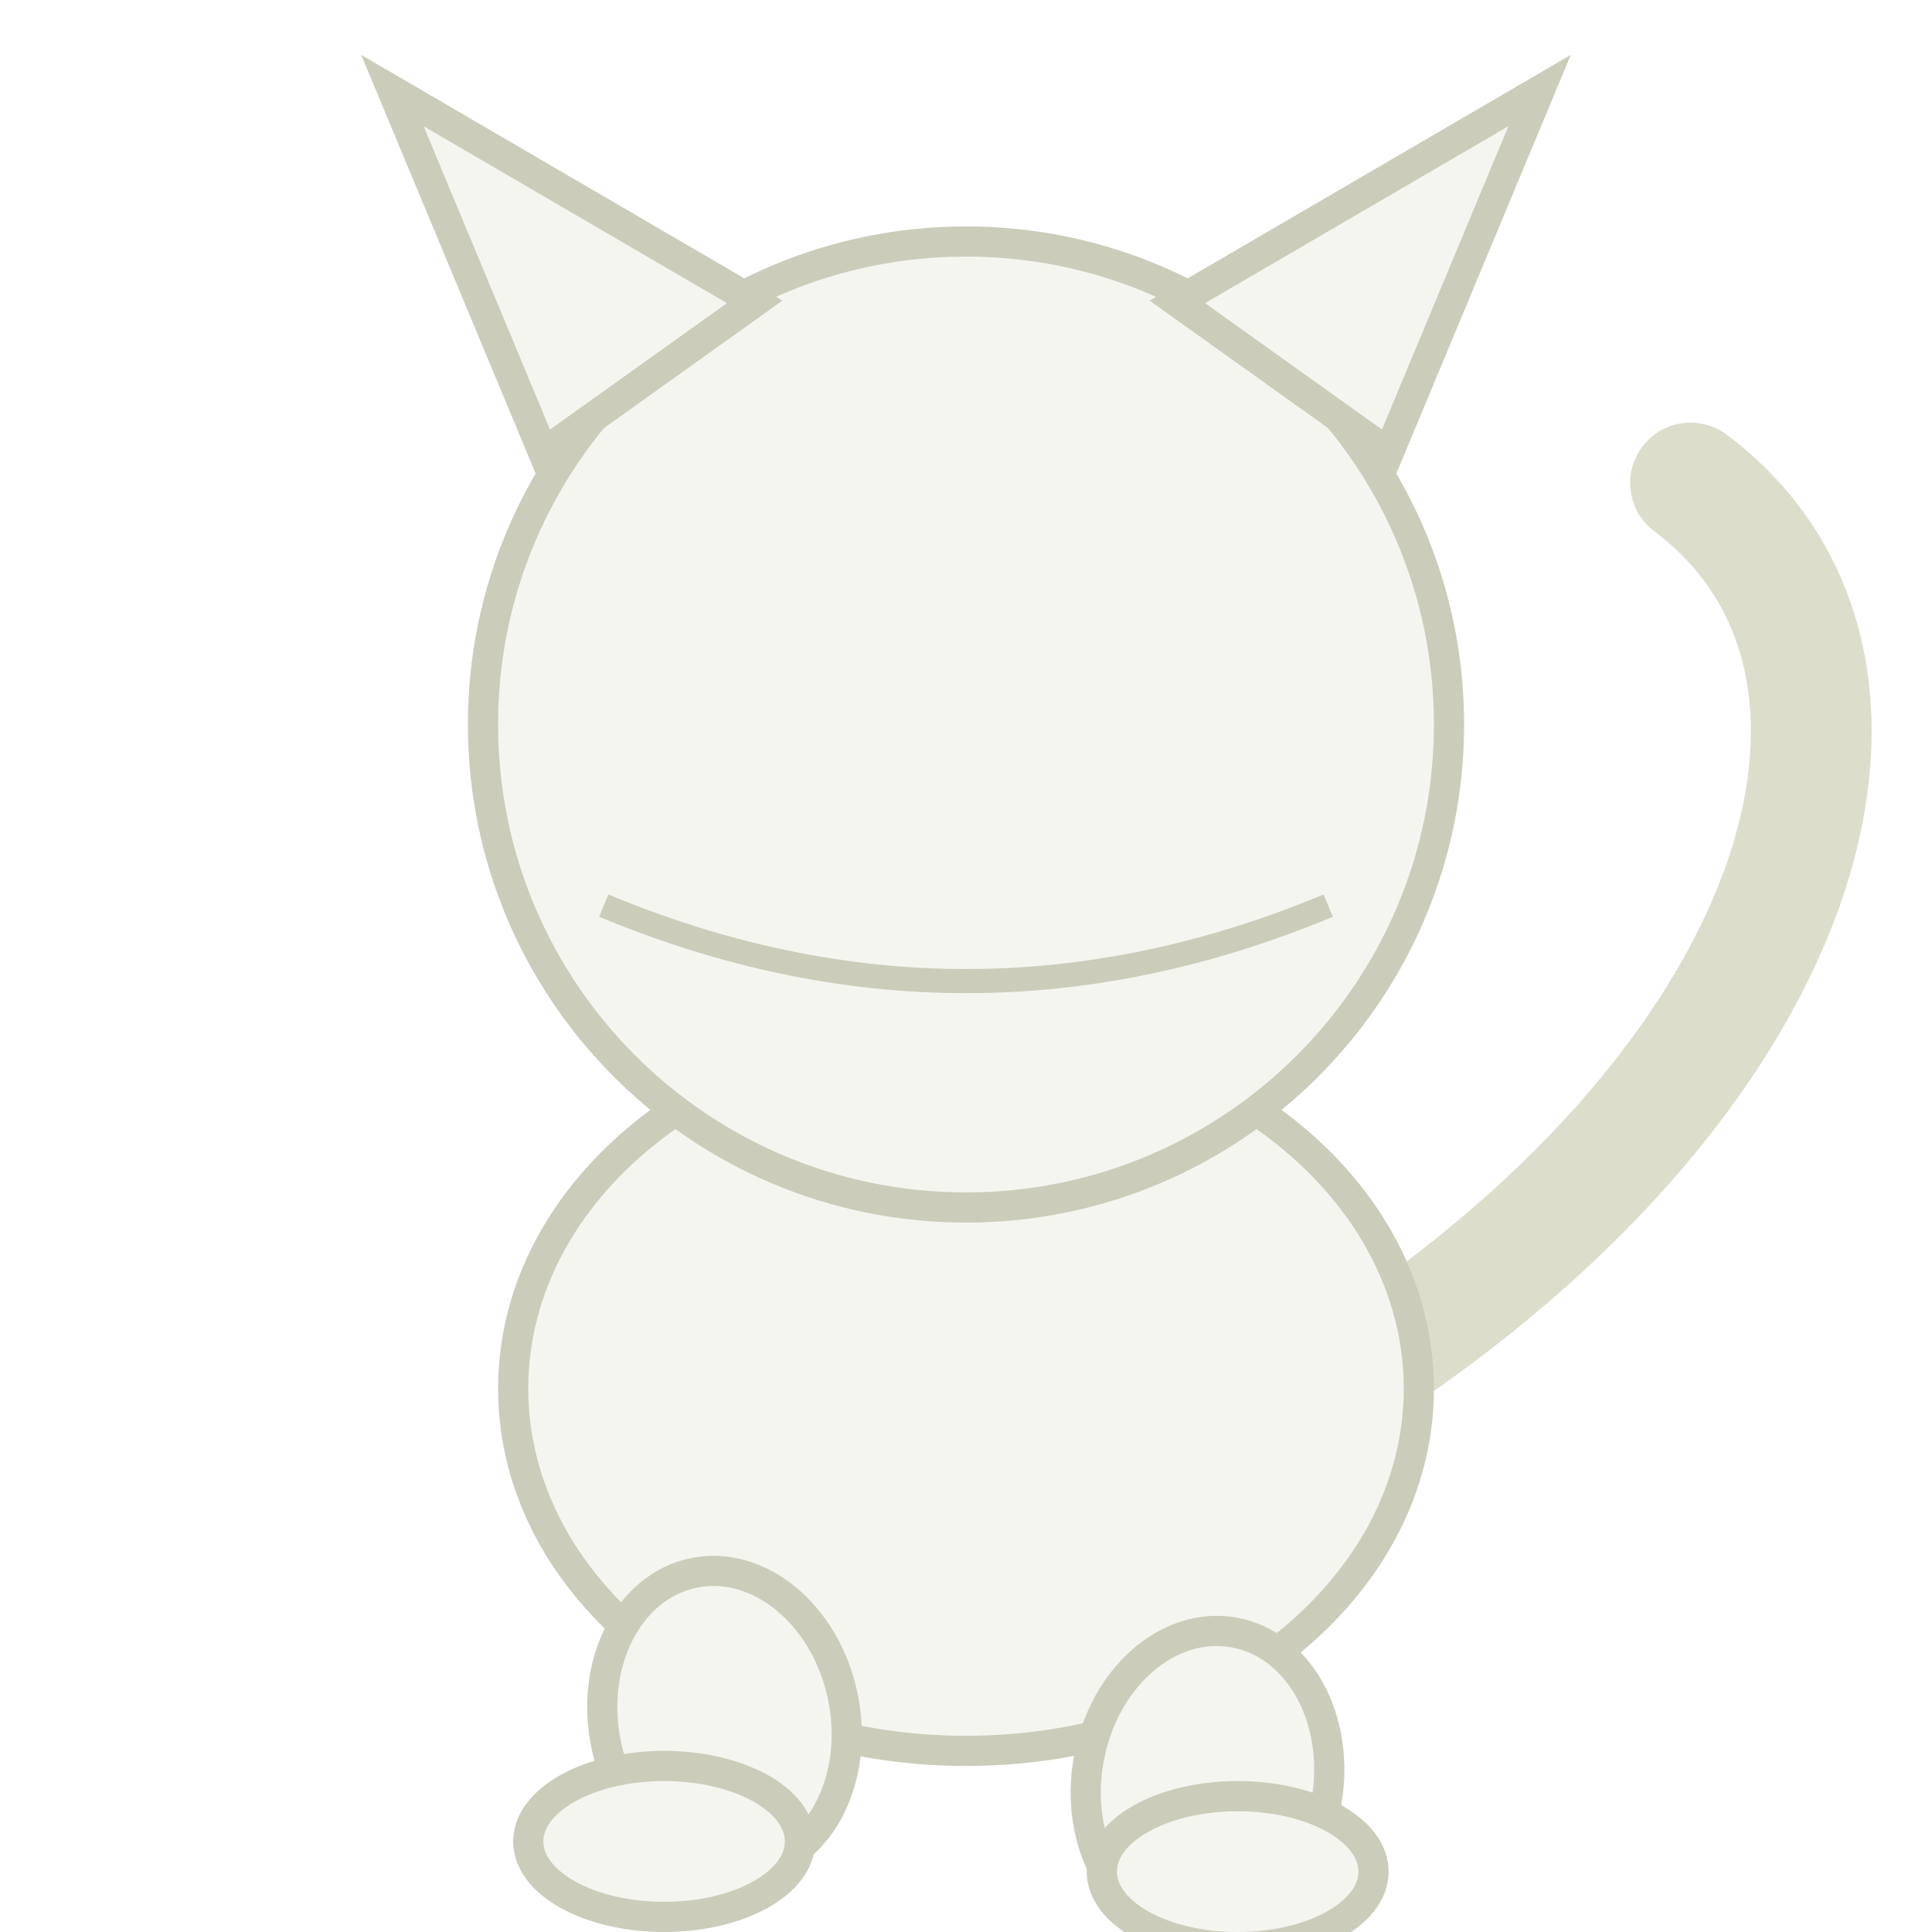
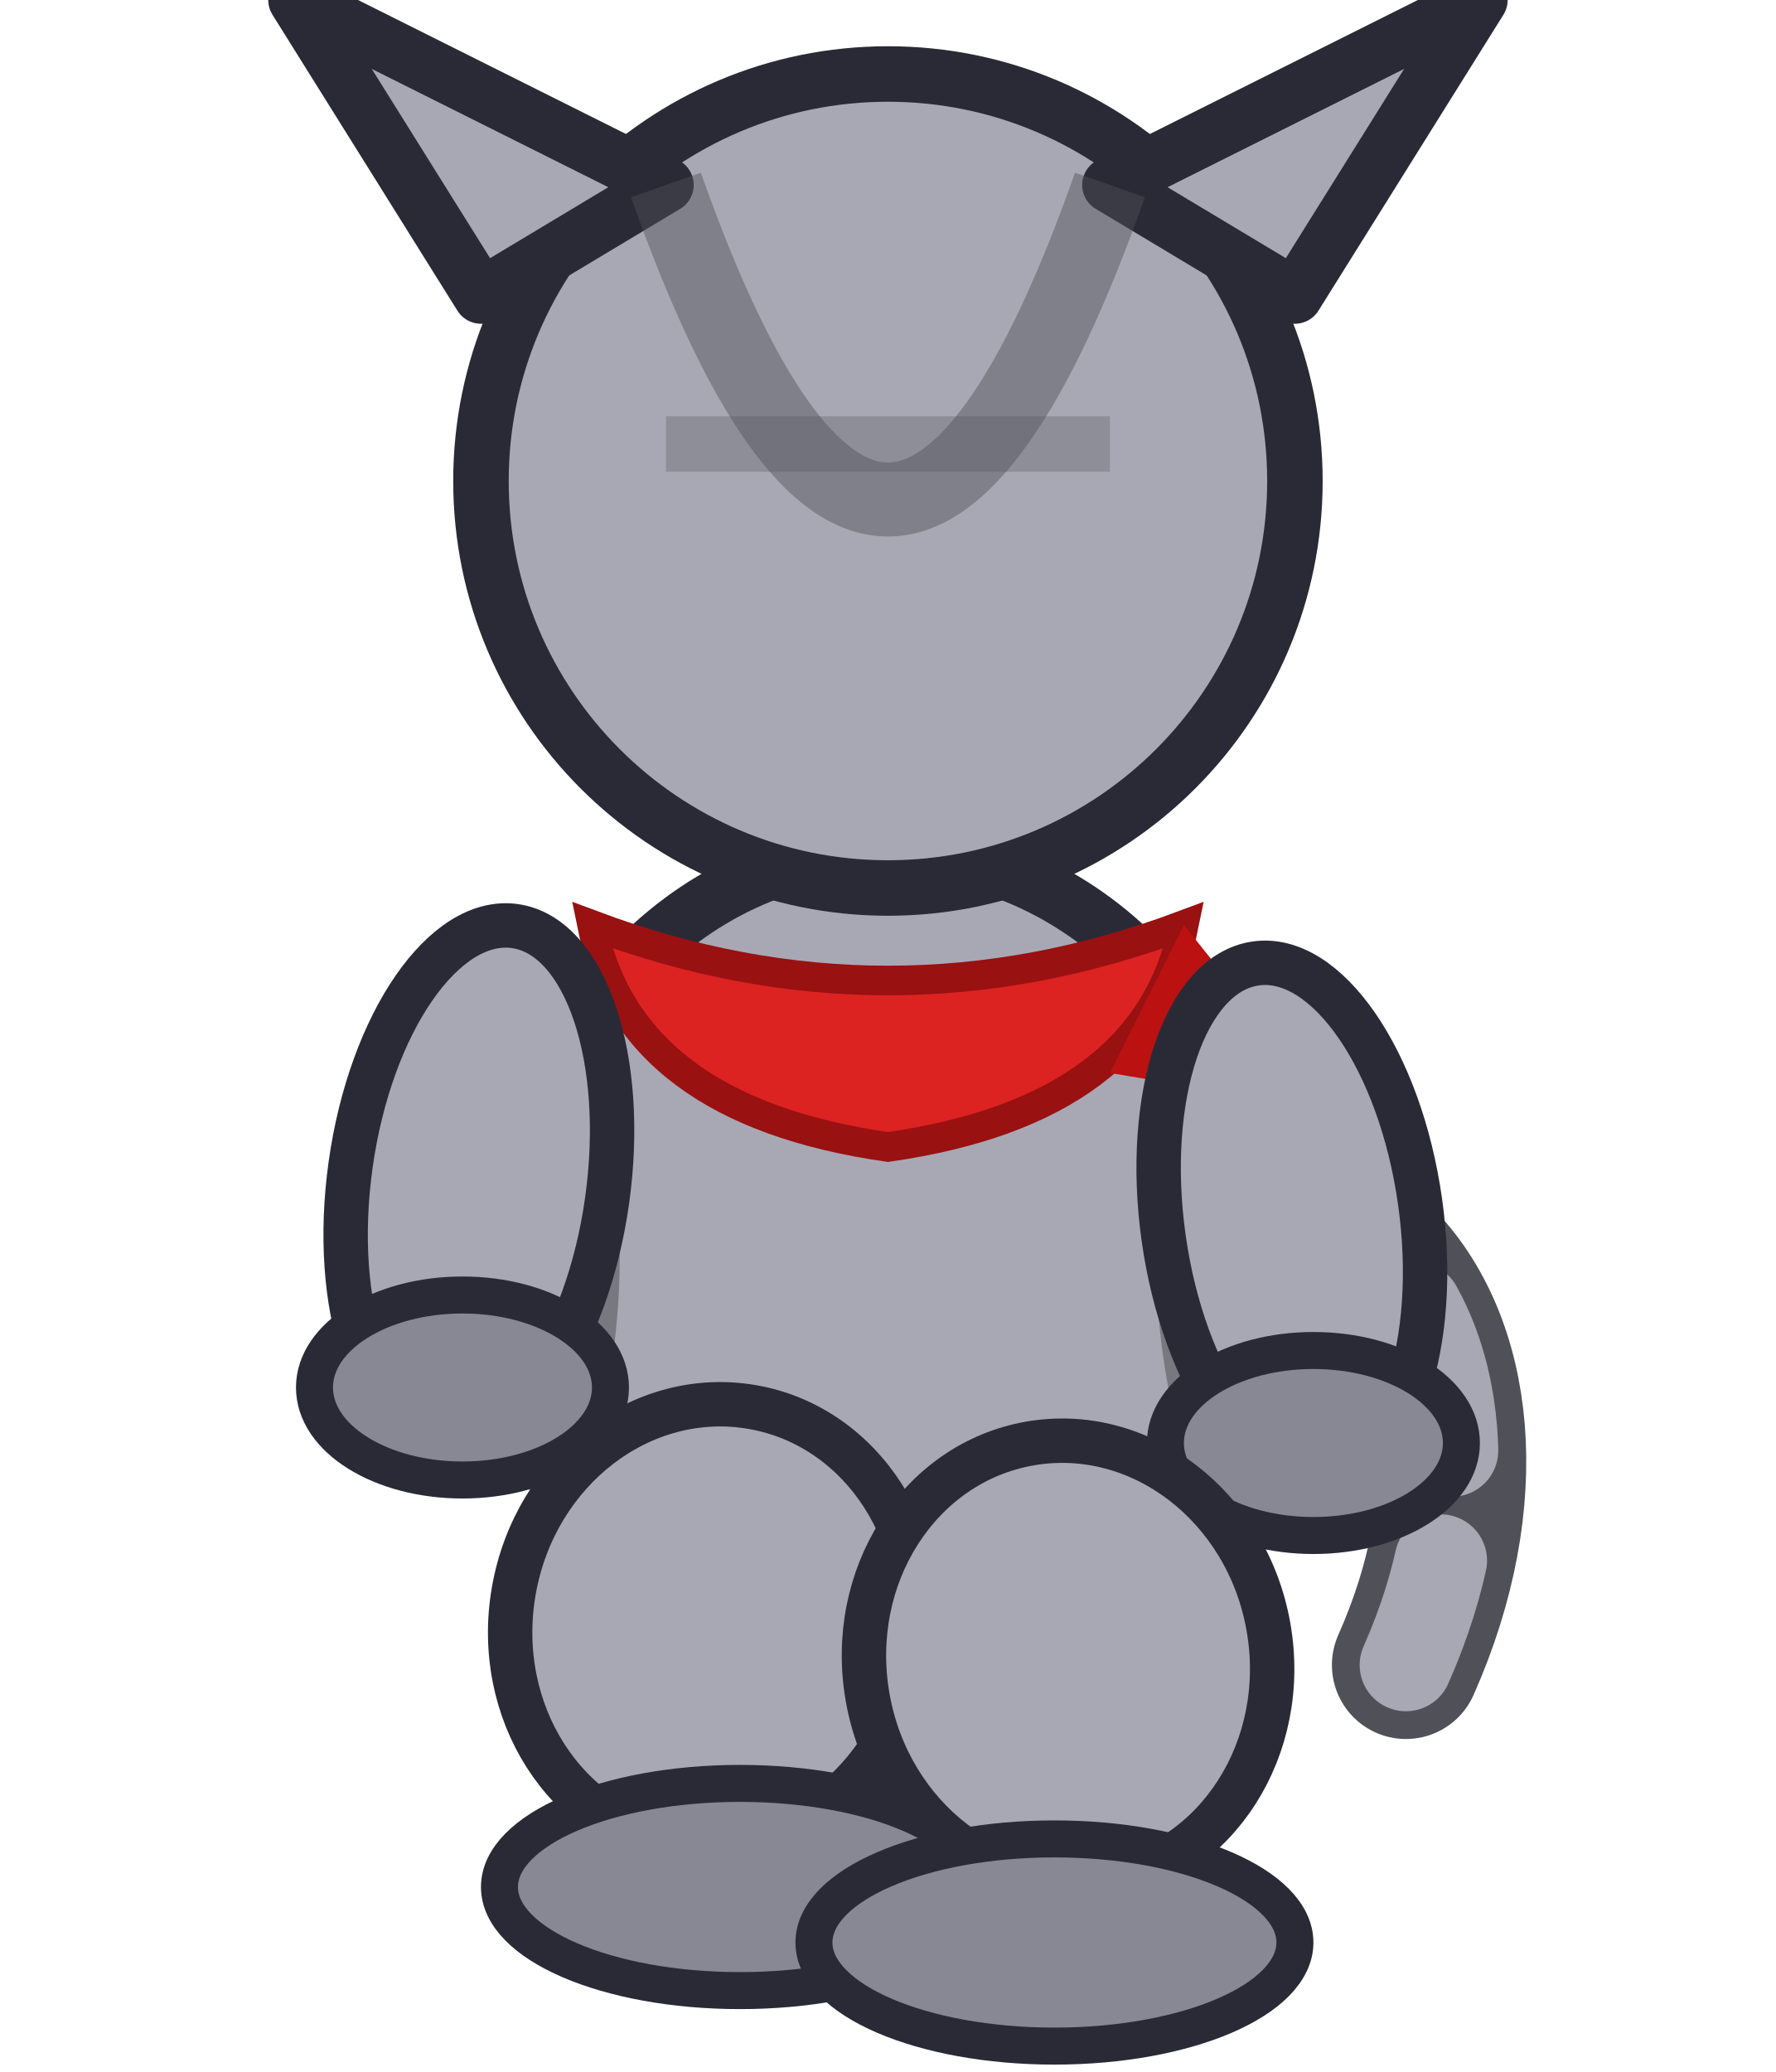
- <svg xmlns="http://www.w3.org/2000/svg" viewBox="0 0 64 64">
-   <path d="M44,46 C60,36 64,22 56,16" fill="none" stroke="#DDDDCC" stroke-width="4" stroke-linecap="round" />
-   <ellipse cx="32" cy="46" rx="15" ry="12" fill="#F5F5F0" stroke="#CCCCBB" stroke-width="1" />
-   <ellipse cx="24" cy="57" rx="4" ry="5" fill="#F5F5F0" stroke="#CCCCBB" stroke-width="1" transform="rotate(-12 24 57)" />
-   <ellipse cx="40" cy="59" rx="4" ry="5" fill="#F5F5F0" stroke="#CCCCBB" stroke-width="1" transform="rotate(10 40 59)" />
-   <ellipse cx="22" cy="61" rx="4.5" ry="2.5" fill="#F5F5F0" stroke="#CCCCBB" stroke-width="1" />
-   <ellipse cx="41" cy="62" rx="4.5" ry="2.5" fill="#F5F5F0" stroke="#CCCCBB" stroke-width="1" />
-   <circle cx="32" cy="24" r="16" fill="#F5F5F0" stroke="#CCCCBB" stroke-width="1" />
-   <polygon points="18,15 13,3 25,10" fill="#F5F5F0" stroke="#CCCCBB" stroke-width="1" />
-   <polygon points="46,15 51,3 39,10" fill="#F5F5F0" stroke="#CCCCBB" stroke-width="1" />
-   <path d="M20,30 Q32,35 44,30" fill="none" stroke="#CCCCBB" stroke-width="0.8" />
+ <svg xmlns="http://www.w3.org/2000/svg" viewBox="0 0 48 56">
+   <path d="M26,35 C36,28 42,36 38,45" fill="none" stroke="#505058" stroke-width="4" stroke-linecap="round" />
+   <path d="M26,35 C36,28 42,36 38,45" fill="none" stroke="#A8A8B4" stroke-width="2.5" stroke-linecap="round" stroke-dasharray="4,3" />
+   <ellipse cx="24" cy="34" rx="10" ry="11" fill="#A8A8B4" stroke="#2A2A36" stroke-width="1.5" />
+   <path d="M15,28 Q17,34 15,40" fill="none" stroke="#505058" stroke-width="1.5" stroke-linecap="round" opacity="0.55" />
+   <path d="M33,28 Q31,34 33,40" fill="none" stroke="#505058" stroke-width="1.5" stroke-linecap="round" opacity="0.55" />
+   <path d="M16,25 Q24,28 32,25 Q31,30 24,31 Q17,30 16,25 Z" fill="#DD2222" stroke="#991111" stroke-width="0.8" />
+   <path d="M32,25 L36,30 L30,29 Z" fill="#BB1111" />
+   <ellipse cx="13.5" cy="32" rx="3.5" ry="7" fill="#A8A8B4" stroke="#2A2A36" stroke-width="1.2" transform="rotate(8,13.5,28)" />
+   <ellipse cx="34.5" cy="33" rx="3.5" ry="7" fill="#A8A8B4" stroke="#2A2A36" stroke-width="1.2" transform="rotate(-8,34.5,30)" />
+   <ellipse cx="12.5" cy="37.5" rx="4" ry="2.5" fill="#888894" stroke="#2A2A36" stroke-width="1" />
+   <ellipse cx="35.5" cy="39" rx="4" ry="2.5" fill="#888894" stroke="#2A2A36" stroke-width="1" />
+   <ellipse cx="20" cy="44" rx="5.5" ry="6" fill="#A8A8B4" stroke="#2A2A36" stroke-width="1.2" transform="rotate(10,20,40)" />
+   <ellipse cx="28" cy="45" rx="5.5" ry="6" fill="#A8A8B4" stroke="#2A2A36" stroke-width="1.2" transform="rotate(-10,28,40)" />
+   <ellipse cx="20" cy="51" rx="6.5" ry="2.8" fill="#888894" stroke="#2A2A36" stroke-width="1" />
+   <ellipse cx="28.5" cy="52.5" rx="6.5" ry="2.8" fill="#888894" stroke="#2A2A36" stroke-width="1" />
+   <circle cx="24" cy="13" r="11" fill="#A8A8B4" stroke="#2A2A36" stroke-width="1.5" />
+   <polygon points="13,8 8,0 18,5" fill="#A8A8B4" stroke="#2A2A36" stroke-width="1.5" stroke-linejoin="round" />
+   <polygon points="35,8 40,0 30,5" fill="#A8A8B4" stroke="#2A2A36" stroke-width="1.5" stroke-linejoin="round" />
+   <path d="M18,5 Q24,22 30,5" fill="none" stroke="#505058" stroke-width="2" opacity="0.45" />
+   <line x1="18" y1="12" x2="30" y2="12" stroke="#505058" stroke-width="1.5" opacity="0.3" />
</svg>
